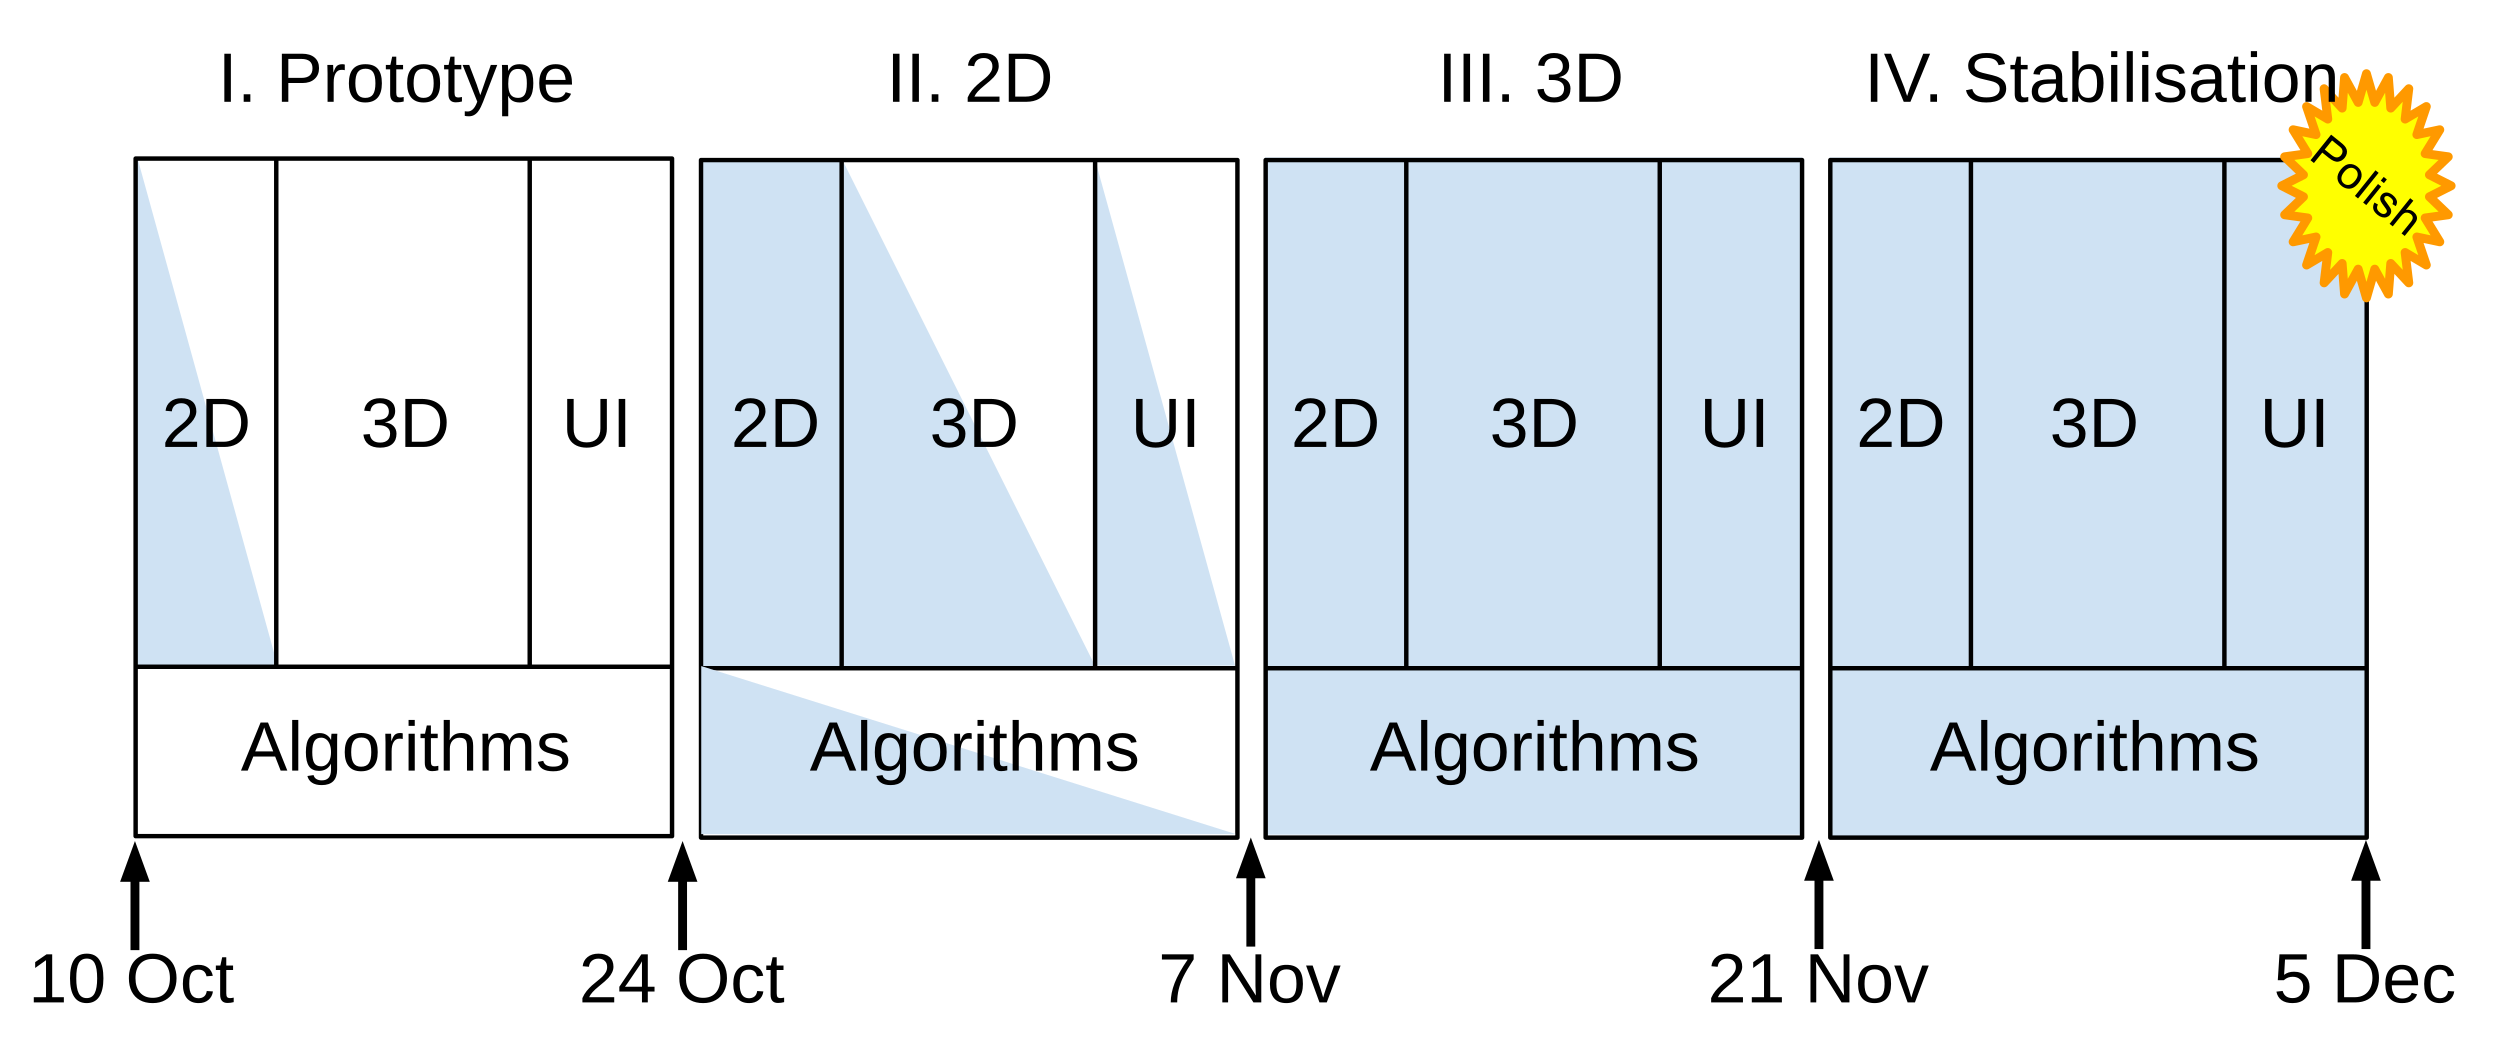
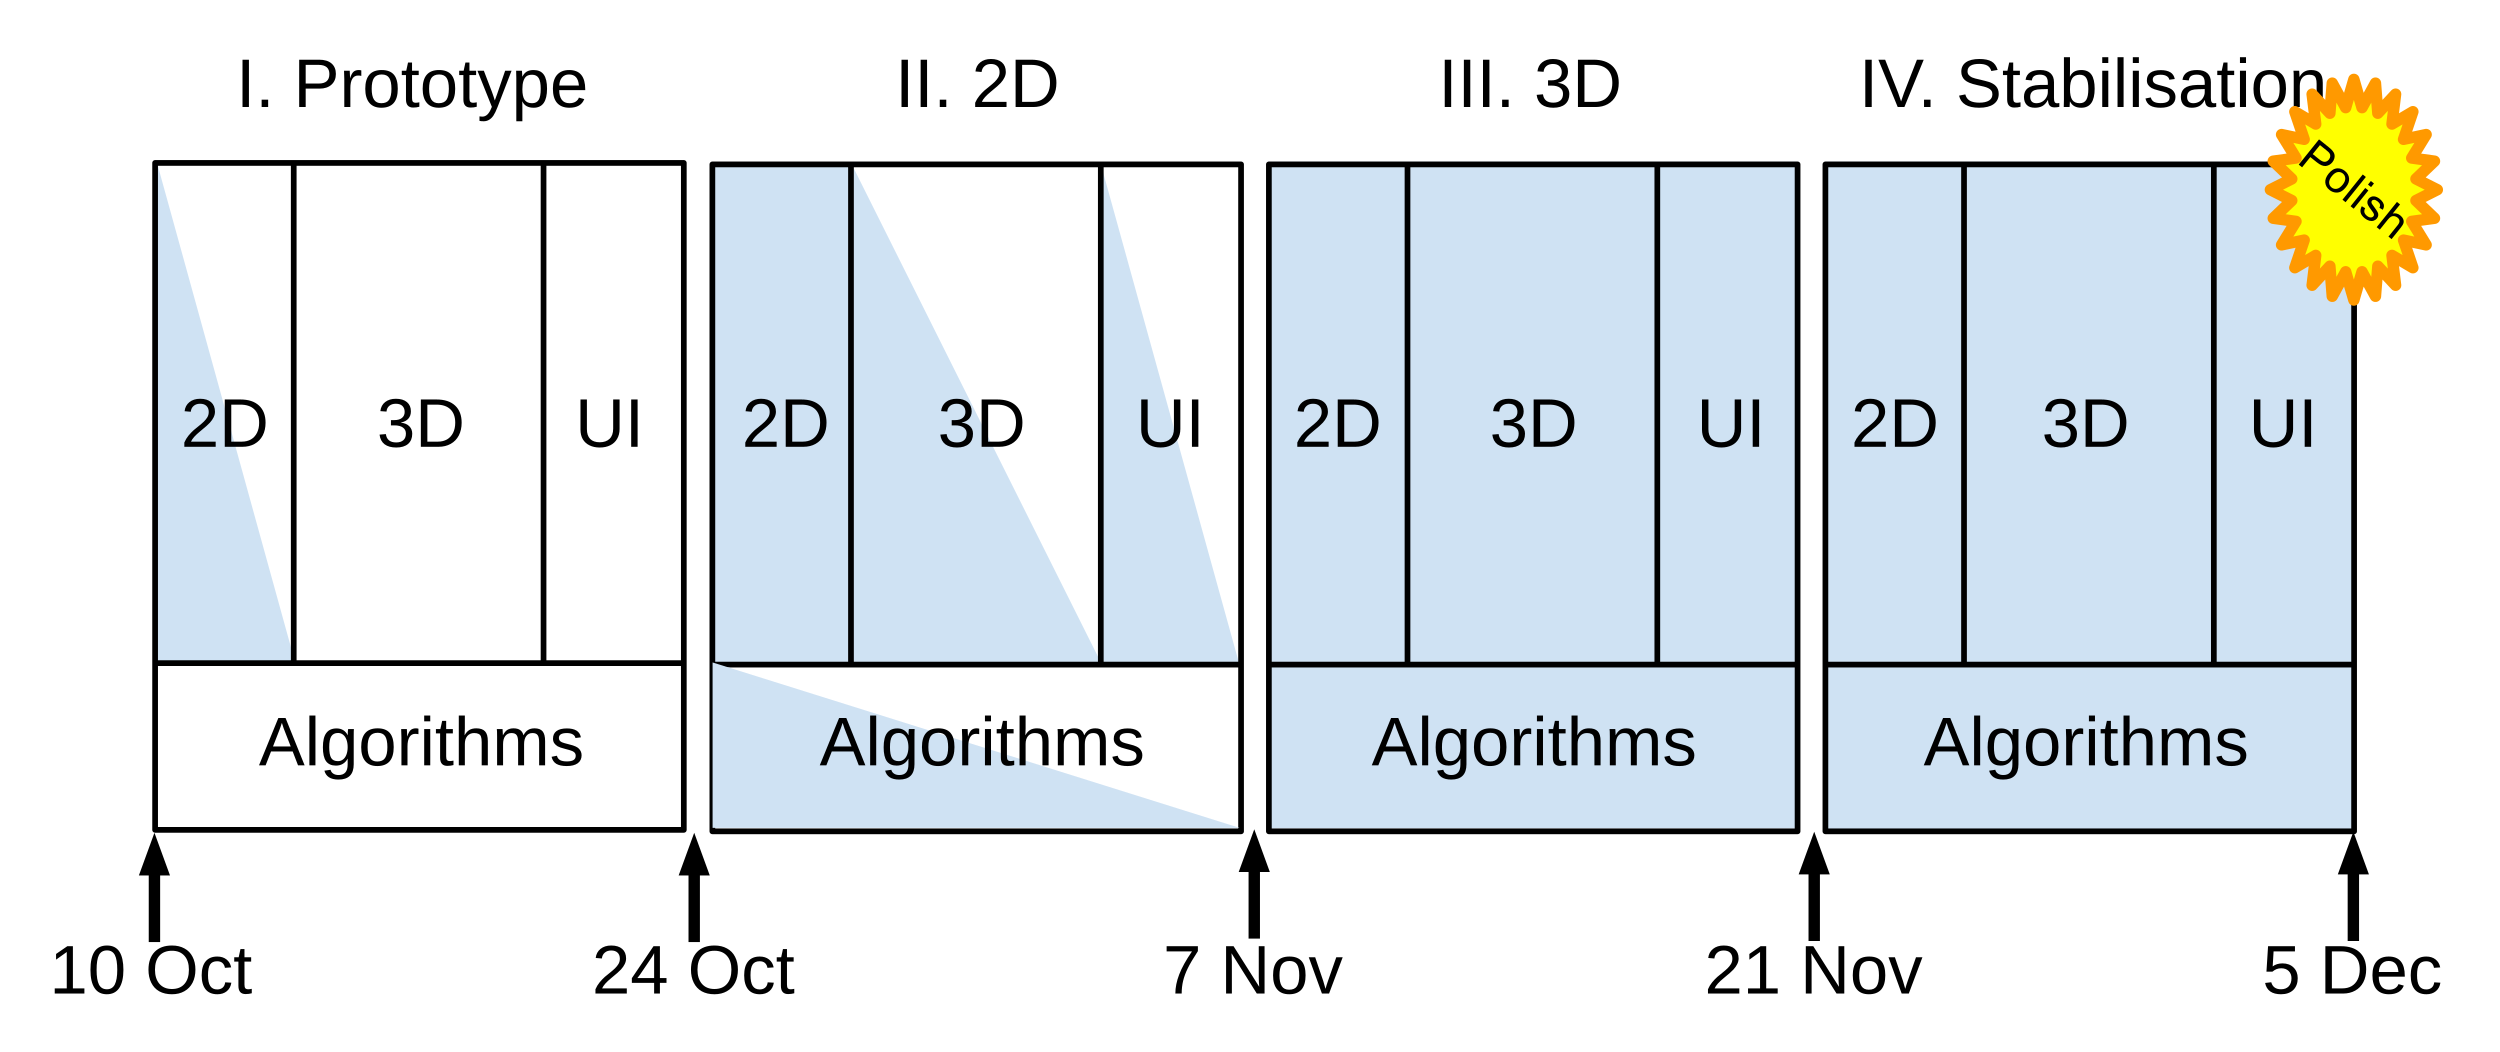
- <svg xmlns="http://www.w3.org/2000/svg" version="1.1" viewBox="0 0 562.453 235.117" stroke-miterlimit="10" clip-path="url(#p.0)" id="svg2" width="100%" height="100%" style="fill:none;stroke:none">
+ <svg xmlns="http://www.w3.org/2000/svg" version="1.1" viewBox="0 0 438.854 184.554" stroke-miterlimit="10" clip-path="url(#p.0)" id="svg2" width="100%" height="100%" style="fill:none;stroke:none">
  <defs id="defs129" />
  <clipPath id="p.0">
-     <path id="path5" clip-rule="nonzero" d="M 0,0 720,0 720,540 0,540 0,0 z" />
+     <path d="M 0,0 720,0 720,540 0,540 0,0 z" clip-rule="nonzero" id="path5" />
  </clipPath>
-   <path style="fill:#cfe2f3;fill-rule:nonzero" id="path7" d="m 411.615,35.416 120.682,0 0,152.691 -120.682,0 z" />
-   <g id="g4557">
-     <path d="m 411.782,36.01 120.682,0 0,152.44 -120.682,0 z" id="path69" style="stroke:#000000;stroke-width:1;stroke-linecap:butt;stroke-linejoin:round;stroke-miterlimit:10;stroke-dasharray:none" />
-     <path d="m 411.782,150.34 120.682,0" id="path71" style="stroke:#000000;stroke-width:1;stroke-linecap:butt;stroke-linejoin:round;stroke-miterlimit:10;stroke-dasharray:none" />
-     <path d="m 443.423,35.88 0,114.33" id="path75" style="stroke:#000000;stroke-width:1;stroke-linecap:butt;stroke-linejoin:round;stroke-miterlimit:10;stroke-dasharray:none" />
-     <path d="m 500.447,35.739 0,114.33" id="path77" style="stroke:#000000;stroke-width:1;stroke-linecap:butt;stroke-linejoin:round;stroke-miterlimit:10;stroke-dasharray:none" />
+   <path d="m 320.306,28.402 92.808,0 0,117.268 -92.808,0 z" id="path7" style="fill:#cfe2f3;fill-rule:nonzero" />
+   <g transform="matrix(0.7690277,0,0,0.7680101,3.762955,1.20166)" id="g4557">
+     <path style="stroke:#000000;stroke-width:1.301;stroke-linecap:butt;stroke-linejoin:round;stroke-miterlimit:10;stroke-dasharray:none" id="path69" d="m 411.782,36.01 120.682,0 0,152.44 -120.682,0 z" />
+     <path style="stroke:#000000;stroke-width:1.301;stroke-linecap:butt;stroke-linejoin:round;stroke-miterlimit:10;stroke-dasharray:none" id="path71" d="m 411.782,150.34 120.682,0" />
+     <path style="stroke:#000000;stroke-width:1.301;stroke-linecap:butt;stroke-linejoin:round;stroke-miterlimit:10;stroke-dasharray:none" id="path75" d="m 443.423,35.88 0,114.33" />
+     <path style="stroke:#000000;stroke-width:1.301;stroke-linecap:butt;stroke-linejoin:round;stroke-miterlimit:10;stroke-dasharray:none" id="path77" d="m 500.447,35.739 0,114.33" />
  </g>
-   <path style="fill:#cfe2f3;fill-rule:nonzero" id="path9" d="m 189.306,150.001 0,-114.455 57.165,114.455 z" />
-   <path style="fill:#cfe2f3;fill-rule:nonzero" id="path11" d="m 284.581,35.416 120.882,0 0,152.365 -120.882,0 z" />
-   <g id="g4551">
-     <path d="m 284.748,36.01 120.682,0 0,152.44 -120.682,0 z" id="path53" style="stroke:#000000;stroke-width:1;stroke-linecap:butt;stroke-linejoin:round;stroke-miterlimit:10;stroke-dasharray:none" />
-     <path d="m 284.748,150.34 120.682,0" id="path55" style="stroke:#000000;stroke-width:1;stroke-linecap:butt;stroke-linejoin:round;stroke-miterlimit:10;stroke-dasharray:none" />
-     <path d="m 316.389,35.88 0,114.33" id="path59" style="stroke:#000000;stroke-width:1;stroke-linecap:butt;stroke-linejoin:round;stroke-miterlimit:10;stroke-dasharray:none" />
-     <path d="m 373.413,35.739 0,114.33" id="path61" style="stroke:#000000;stroke-width:1;stroke-linecap:butt;stroke-linejoin:round;stroke-miterlimit:10;stroke-dasharray:none" />
+   <path d="m 149.345,116.404 0,-87.903 43.962,87.903 z" id="path9" style="fill:#cfe2f3;fill-rule:nonzero" />
+   <path d="m 222.614,28.402 92.962,0 0,117.018 -92.962,0 z" id="path11" style="fill:#cfe2f3;fill-rule:nonzero" />
+   <g transform="matrix(0.7690277,0,0,0.7680101,3.762955,1.20166)" id="g4551">
+     <path style="stroke:#000000;stroke-width:1.301;stroke-linecap:butt;stroke-linejoin:round;stroke-miterlimit:10;stroke-dasharray:none" id="path53" d="m 284.748,36.01 120.682,0 0,152.44 -120.682,0 z" />
+     <path style="stroke:#000000;stroke-width:1.301;stroke-linecap:butt;stroke-linejoin:round;stroke-miterlimit:10;stroke-dasharray:none" id="path55" d="m 284.748,150.34 120.682,0" />
+     <path style="stroke:#000000;stroke-width:1.301;stroke-linecap:butt;stroke-linejoin:round;stroke-miterlimit:10;stroke-dasharray:none" id="path59" d="m 316.389,35.88 0,114.33" />
+     <path style="stroke:#000000;stroke-width:1.301;stroke-linecap:butt;stroke-linejoin:round;stroke-miterlimit:10;stroke-dasharray:none" id="path61" d="m 373.413,35.739 0,114.33" />
  </g>
-   <path style="fill:#cfe2f3;fill-rule:nonzero" id="path13" d="m 246.377,149.747 0,-113.83 31.483,113.83 z" />
-   <path style="fill:#cfe2f3;fill-rule:nonzero" id="path15" d="m 157.883,35.952 31.383,0 0,114.08 -31.383,0 z" />
-   <g id="g4545">
-     <path d="m 157.715,36.01 120.682,0 0,152.44 -120.682,0 z" id="path37" style="stroke:#000000;stroke-width:1;stroke-linecap:butt;stroke-linejoin:round;stroke-miterlimit:10;stroke-dasharray:none" />
-     <path d="m 157.715,150.34 120.682,0" id="path39" style="stroke:#000000;stroke-width:1;stroke-linecap:butt;stroke-linejoin:round;stroke-miterlimit:10;stroke-dasharray:none" />
-     <path d="m 189.355,35.88 0,114.33" id="path43" style="stroke:#000000;stroke-width:1;stroke-linecap:butt;stroke-linejoin:round;stroke-miterlimit:10;stroke-dasharray:none" />
-     <path d="m 246.379,35.739 0,114.33" id="path45" style="stroke:#000000;stroke-width:1;stroke-linecap:butt;stroke-linejoin:round;stroke-miterlimit:10;stroke-dasharray:none" />
+   <path d="m 193.234,116.209 0,-87.423 24.212,87.423 z" id="path13" style="fill:#cfe2f3;fill-rule:nonzero" />
+   <path d="m 125.18,28.813 24.135,0 0,87.615 -24.135,0 z" id="path15" style="fill:#cfe2f3;fill-rule:nonzero" />
+   <g transform="matrix(0.7690277,0,0,0.7680101,3.762955,1.20166)" id="g4545">
+     <path style="stroke:#000000;stroke-width:1.301;stroke-linecap:butt;stroke-linejoin:round;stroke-miterlimit:10;stroke-dasharray:none" id="path37" d="m 157.715,36.01 120.682,0 0,152.44 -120.682,0 z" />
+     <path style="stroke:#000000;stroke-width:1.301;stroke-linecap:butt;stroke-linejoin:round;stroke-miterlimit:10;stroke-dasharray:none" id="path39" d="m 157.715,150.34 120.682,0" />
+     <path style="stroke:#000000;stroke-width:1.301;stroke-linecap:butt;stroke-linejoin:round;stroke-miterlimit:10;stroke-dasharray:none" id="path43" d="m 189.355,35.88 0,114.33" />
+     <path style="stroke:#000000;stroke-width:1.301;stroke-linecap:butt;stroke-linejoin:round;stroke-miterlimit:10;stroke-dasharray:none" id="path45" d="m 246.379,35.739 0,114.33" />
  </g>
-   <text id="text5055" y="100.56" x="254.392" style="font-size:15.716px;font-style:normal;font-variant:normal;font-weight:normal;font-stretch:normal;line-height:125%;letter-spacing:0px;word-spacing:0px;fill:#000000;fill-opacity:1;stroke:none;font-family:Arial;-inkscape-font-specification:Arial" xml:space="preserve">
-     <tspan y="100.56" x="254.392" id="tspan5057">UI</tspan>
+   <text transform="scale(1.000662,0.9993382)" xml:space="preserve" style="font-size:12.078px;font-style:normal;font-variant:normal;font-weight:normal;font-stretch:normal;line-height:125%;letter-spacing:0px;word-spacing:0px;fill:#000000;fill-opacity:1;stroke:none;font-family:Arial;-inkscape-font-specification:Arial" x="199.265" y="78.484" id="text5055">
+     <tspan id="tspan5057" x="199.265" y="78.484">UI</tspan>
  </text>
-   <path style="fill:#cfe2f3;fill-rule:nonzero" id="path17" d="m 157.766,187.663 0,-37.81 120.307,37.81 z" />
-   <path style="fill:#cfe2f3;fill-rule:nonzero" id="path19" d="m 30.873,150.03 0,-114.655 31.658,114.655 z" />
-   <g id="g4539">
-     <path d="m 30.514,35.675 120.682,0 0,152.44 -120.682,0 z" id="path21" style="stroke:#000000;stroke-width:1;stroke-linecap:butt;stroke-linejoin:round;stroke-miterlimit:10;stroke-dasharray:none" />
-     <path d="m 30.514,150.006 120.682,0" id="path23" style="stroke:#000000;stroke-width:1;stroke-linecap:butt;stroke-linejoin:round;stroke-miterlimit:10;stroke-dasharray:none" />
-     <path d="m 62.154,35.546 0,114.33" id="path27" style="stroke:#000000;stroke-width:1;stroke-linecap:butt;stroke-linejoin:round;stroke-miterlimit:10;stroke-dasharray:none" />
-     <path d="m 119.178,35.404 0,114.33" id="path29" style="stroke:#000000;stroke-width:1;stroke-linecap:butt;stroke-linejoin:round;stroke-miterlimit:10;stroke-dasharray:none" />
+   <path d="m 125.089,145.328 0,-29.038 92.519,29.038 z" id="path17" style="fill:#cfe2f3;fill-rule:nonzero" />
+   <path d="m 27.505,116.427 0,-88.057 24.346,88.057 z" id="path19" style="fill:#cfe2f3;fill-rule:nonzero" />
+   <g transform="matrix(0.7690277,0,0,0.7680101,3.762955,1.20166)" id="g4539">
+     <path style="stroke:#000000;stroke-width:1.301;stroke-linecap:butt;stroke-linejoin:round;stroke-miterlimit:10;stroke-dasharray:none" id="path21" d="m 30.514,35.675 120.682,0 0,152.44 -120.682,0 z" />
+     <path style="stroke:#000000;stroke-width:1.301;stroke-linecap:butt;stroke-linejoin:round;stroke-miterlimit:10;stroke-dasharray:none" id="path23" d="m 30.514,150.006 120.682,0" />
+     <path style="stroke:#000000;stroke-width:1.301;stroke-linecap:butt;stroke-linejoin:round;stroke-miterlimit:10;stroke-dasharray:none" id="path27" d="m 62.154,35.546 0,114.33" />
+     <path style="stroke:#000000;stroke-width:1.301;stroke-linecap:butt;stroke-linejoin:round;stroke-miterlimit:10;stroke-dasharray:none" id="path29" d="m 119.178,35.404 0,114.33" />
  </g>
-   <path style="stroke:#000000;stroke-width:2;stroke-linecap:butt;stroke-linejoin:round" id="path101" d="m 30.361,213.764 0,-15.879" />
-   <path style="fill:#000000;fill-rule:evenodd;stroke:#000000;stroke-width:1;stroke-linecap:butt;stroke-miterlimit:10;stroke-dasharray:none" id="path103" d="m 32.983,197.885 -2.623,-7.206 -2.623,7.206 z" />
-   <path style="stroke:#000000;stroke-width:2;stroke-linecap:butt;stroke-linejoin:round" id="path105" d="m 153.57,213.764 0,-15.879" />
-   <path style="fill:#000000;fill-rule:evenodd;stroke:#000000;stroke-width:1;stroke-linecap:butt;stroke-miterlimit:10;stroke-dasharray:none" id="path107" d="m 156.193,197.885 -2.623,-7.206 -2.623,7.206 z" />
-   <path style="stroke:#000000;stroke-width:2;stroke-linecap:butt;stroke-linejoin:round" id="path109" d="m 281.411,212.969 0,-15.879" />
-   <path style="fill:#000000;fill-rule:evenodd;stroke:#000000;stroke-width:1;stroke-linecap:butt;stroke-miterlimit:10;stroke-dasharray:none" id="path111" d="m 284.034,197.09 -2.623,-7.206 -2.623,7.206 z" />
-   <path style="stroke:#000000;stroke-width:2;stroke-linecap:butt;stroke-linejoin:round" id="path113" d="m 409.229,213.523 0,-15.879" />
-   <path style="fill:#000000;fill-rule:evenodd;stroke:#000000;stroke-width:1;stroke-linecap:butt;stroke-miterlimit:10;stroke-dasharray:none" id="path115" d="m 411.852,197.643 -2.623,-7.206 -2.623,7.206 z" />
-   <path style="stroke:#000000;stroke-width:2;stroke-linecap:butt;stroke-linejoin:round" id="path117" d="m 532.297,213.523 0,-15.879" />
-   <path style="fill:#000000;fill-rule:evenodd;stroke:#000000;stroke-width:1;stroke-linecap:butt;stroke-miterlimit:10;stroke-dasharray:none" id="path119" d="m 534.92,197.643 -2.623,-7.206 -2.623,7.206 z" />
-   <path style="fill:#ffff00;fill-rule:nonzero;stroke:#ff9900;stroke-width:2;stroke-linecap:butt;stroke-linejoin:round" id="path121" d="m 513.354,41.798 4.886,-2.469 -4.237,-4.058 5.202,-0.711 -3.299,-5.371 5.164,1.095 -2.136,-6.318 4.774,2.827 -0.828,-6.835 4.059,4.366 0.537,-6.885 3.066,5.607 1.865,-6.467 1.865,6.467 3.066,-5.607 0.537,6.885 4.059,-4.366 -0.828,6.835 4.774,-2.827 -2.136,6.318 5.164,-1.095 -3.299,5.371 5.202,0.711 -4.237,4.058 4.886,2.469 -4.886,2.469 4.237,4.058 -5.202,0.711 3.299,5.371 -5.164,-1.095 2.136,6.318 -4.774,-2.827 0.828,6.835 -4.059,-4.366 -0.537,6.885 -3.066,-5.607 -1.865,6.467 -1.865,-6.467 -3.066,5.607 -0.537,-6.885 -4.059,4.366 0.828,-6.835 -4.774,2.827 2.136,-6.318 -5.164,1.095 3.299,-5.371 -5.202,-0.711 4.237,-4.058 z" />
-   <path style="fill:#000000;fill-rule:nonzero" id="path123" d="m 519.826,36.059 4.63,-5.764 2.176,1.748 q 0.571,0.458 0.824,0.757 0.371,0.41 0.502,0.841 0.131,0.431 0.018,0.929 -0.113,0.498 -0.463,0.933 -0.59,0.735 -1.467,0.866 -0.877,0.131 -2.095,-0.848 l -1.48,-1.189 -1.88,2.341 -0.764,-0.614 z m 3.188,-2.404 1.489,1.197 q 0.735,0.591 1.271,0.567 0.536,-0.023 0.94,-0.526 0.287,-0.358 0.31,-0.762 0.022,-0.404 -0.208,-0.732 -0.155,-0.204 -0.677,-0.623 l -1.47,-1.181 -1.655,2.06 z m 3.644,4.456 q 0.932,-1.161 2.013,-1.199 0.914,-0.029 1.688,0.593 0.861,0.692 0.956,1.692 0.096,1 -0.704,1.996 -0.645,0.803 -1.26,1.073 -0.615,0.27 -1.285,0.153 -0.67,-0.117 -1.212,-0.552 -0.88,-0.707 -0.966,-1.699 -0.086,-0.992 0.769,-2.056 z m 0.725,0.583 q -0.645,0.803 -0.619,1.484 0.026,0.681 0.558,1.109 0.522,0.42 1.198,0.302 0.675,-0.118 1.336,-0.94 0.622,-0.774 0.591,-1.459 -0.031,-0.685 -0.553,-1.105 -0.532,-0.427 -1.199,-0.311 -0.667,0.117 -1.312,0.92 z m 2.426,5.387 4.63,-5.764 0.706,0.567 -4.63,5.764 -0.706,-0.567 z m 5.822,-3.454 0.66,-0.822 0.706,0.567 -0.66,0.822 -0.706,-0.567 z m -3.97,4.942 3.349,-4.168 0.706,0.567 -3.349,4.168 -0.706,-0.567 z m 2.554,-3.57e-4 0.782,0.453 q -0.276,0.463 -0.188,0.907 0.088,0.445 0.572,0.833 0.484,0.389 0.88,0.381 0.396,-0.008 0.614,-0.279 0.194,-0.242 0.09,-0.548 -0.067,-0.213 -0.531,-0.825 -0.618,-0.815 -0.801,-1.201 -0.183,-0.386 -0.136,-0.762 0.047,-0.376 0.296,-0.685 0.225,-0.28 0.541,-0.416 0.316,-0.136 0.663,-0.112 0.265,0.006 0.617,0.153 0.351,0.147 0.68,0.411 0.484,0.389 0.743,0.828 0.26,0.439 0.244,0.825 -0.015,0.386 -0.274,0.846 l -0.774,-0.463 q 0.216,-0.368 0.137,-0.725 -0.079,-0.358 -0.495,-0.692 -0.484,-0.389 -0.825,-0.4 -0.341,-0.011 -0.52,0.211 -0.109,0.135 -0.107,0.312 -0.006,0.186 0.115,0.411 0.075,0.124 0.489,0.679 0.591,0.809 0.785,1.172 0.194,0.363 0.165,0.745 -0.029,0.383 -0.316,0.74 -0.287,0.358 -0.744,0.5 -0.457,0.142 -0.983,0.006 -0.527,-0.137 -1.02,-0.533 -0.812,-0.653 -0.966,-1.333 -0.154,-0.68 0.266,-1.441 z m 3.403,4.787 4.63,-5.764 0.706,0.567 -1.663,2.07 q 0.952,-0.174 1.706,0.432 0.464,0.373 0.66,0.833 0.196,0.46 0.084,0.895 -0.111,0.436 -0.609,1.055 l -2.121,2.64 -0.706,-0.567 2.121,-2.64 q 0.427,-0.532 0.394,-0.956 -0.033,-0.424 -0.459,-0.766 -0.309,-0.249 -0.718,-0.314 -0.409,-0.066 -0.75,0.121 -0.341,0.187 -0.738,0.68 l -1.834,2.282 -0.706,-0.567 z" />
-   <text id="text5003" y="173.368" x="54.189" style="font-size:15.716px;font-style:normal;font-variant:normal;font-weight:normal;font-stretch:normal;line-height:125%;letter-spacing:0px;word-spacing:0px;fill:#000000;fill-opacity:1;stroke:none;font-family:Arial;-inkscape-font-specification:Arial" xml:space="preserve">
-     <tspan y="173.368" x="54.189" id="tspan5005">Algorithms</tspan>
+   <path d="m 27.111,165.375 0,-12.195" id="path101" style="stroke:#000000;stroke-width:2;stroke-linecap:butt;stroke-linejoin:round" />
+   <path d="m 29.128,153.179 -2.017,-5.534 -2.017,5.534 z" id="path103" style="fill:#000000;fill-rule:evenodd;stroke:#000000;stroke-width:1;stroke-linecap:butt;stroke-miterlimit:10;stroke-dasharray:none" />
+   <path d="m 121.863,165.375 0,-12.195" id="path105" style="stroke:#000000;stroke-width:2;stroke-linecap:butt;stroke-linejoin:round" />
+   <path d="m 123.88,153.179 -2.017,-5.534 -2.017,5.534 z" id="path107" style="fill:#000000;fill-rule:evenodd;stroke:#000000;stroke-width:1;stroke-linecap:butt;stroke-miterlimit:10;stroke-dasharray:none" />
+   <path d="m 220.176,164.764 0,-12.195" id="path109" style="stroke:#000000;stroke-width:2;stroke-linecap:butt;stroke-linejoin:round" />
+   <path d="m 222.193,152.568 -2.017,-5.534 -2.017,5.534 z" id="path111" style="fill:#000000;fill-rule:evenodd;stroke:#000000;stroke-width:1;stroke-linecap:butt;stroke-miterlimit:10;stroke-dasharray:none" />
+   <path d="m 318.471,165.189 0,-12.195" id="path113" style="stroke:#000000;stroke-width:2;stroke-linecap:butt;stroke-linejoin:round" />
+   <path d="m 320.488,152.994 -2.017,-5.534 -2.017,5.534 z" id="path115" style="fill:#000000;fill-rule:evenodd;stroke:#000000;stroke-width:1;stroke-linecap:butt;stroke-miterlimit:10;stroke-dasharray:none" />
+   <path d="m 413.114,165.189 0,-12.195" id="path117" style="stroke:#000000;stroke-width:2;stroke-linecap:butt;stroke-linejoin:round" />
+   <path d="m 415.131,152.994 -2.017,-5.534 -2.017,5.534 z" id="path119" style="fill:#000000;fill-rule:evenodd;stroke:#000000;stroke-width:1;stroke-linecap:butt;stroke-miterlimit:10;stroke-dasharray:none" />
+   <text transform="scale(1.000662,0.9993382)" xml:space="preserve" style="font-size:12.078px;font-style:normal;font-variant:normal;font-weight:normal;font-stretch:normal;line-height:125%;letter-spacing:0px;word-spacing:0px;fill:#000000;fill-opacity:1;stroke:none;font-family:Arial;-inkscape-font-specification:Arial" x="45.406" y="134.439" id="text5003">
+     <tspan id="tspan5005" x="45.406" y="134.439">Algorithms</tspan>
  </text>
-   <text xml:space="preserve" style="font-size:15.716px;font-style:normal;font-variant:normal;font-weight:normal;font-stretch:normal;line-height:125%;letter-spacing:0px;word-spacing:0px;fill:#000000;fill-opacity:1;stroke:none;font-family:Arial;-inkscape-font-specification:Arial" x="182.189" y="173.368" id="text5007">
-     <tspan id="tspan5009" x="182.189" y="173.368">Algorithms</tspan>
+   <text transform="scale(1.000662,0.9993382)" id="text5007" y="134.439" x="143.776" style="font-size:12.078px;font-style:normal;font-variant:normal;font-weight:normal;font-stretch:normal;line-height:125%;letter-spacing:0px;word-spacing:0px;fill:#000000;fill-opacity:1;stroke:none;font-family:Arial;-inkscape-font-specification:Arial" xml:space="preserve">
+     <tspan y="134.439" x="143.776" id="tspan5009">Algorithms</tspan>
  </text>
-   <text id="text5011" y="173.368" x="308.189" style="font-size:15.716px;font-style:normal;font-variant:normal;font-weight:normal;font-stretch:normal;line-height:125%;letter-spacing:0px;word-spacing:0px;fill:#000000;fill-opacity:1;stroke:none;font-family:Arial;-inkscape-font-specification:Arial" xml:space="preserve">
-     <tspan y="173.368" x="308.189" id="tspan5013">Algorithms</tspan>
+   <text transform="scale(1.000662,0.9993382)" xml:space="preserve" style="font-size:12.078px;font-style:normal;font-variant:normal;font-weight:normal;font-stretch:normal;line-height:125%;letter-spacing:0px;word-spacing:0px;fill:#000000;fill-opacity:1;stroke:none;font-family:Arial;-inkscape-font-specification:Arial" x="240.61" y="134.439" id="text5011">
+     <tspan id="tspan5013" x="240.61" y="134.439">Algorithms</tspan>
  </text>
-   <text xml:space="preserve" style="font-size:15.716px;font-style:normal;font-variant:normal;font-weight:normal;font-stretch:normal;line-height:125%;letter-spacing:0px;word-spacing:0px;fill:#000000;fill-opacity:1;stroke:none;font-family:Arial;-inkscape-font-specification:Arial" x="434.189" y="173.368" id="text5015">
-     <tspan id="tspan5017" x="434.189" y="173.368">Algorithms</tspan>
+   <text transform="scale(1.000662,0.9993382)" id="text5015" y="134.439" x="337.443" style="font-size:12.078px;font-style:normal;font-variant:normal;font-weight:normal;font-stretch:normal;line-height:125%;letter-spacing:0px;word-spacing:0px;fill:#000000;fill-opacity:1;stroke:none;font-family:Arial;-inkscape-font-specification:Arial" xml:space="preserve">
+     <tspan y="134.439" x="337.443" id="tspan5017">Algorithms</tspan>
  </text>
-   <text xml:space="preserve" style="font-size:15.716px;font-style:normal;font-variant:normal;font-weight:normal;font-stretch:normal;line-height:125%;letter-spacing:0px;word-spacing:0px;fill:#000000;fill-opacity:1;stroke:none;font-family:Arial;-inkscape-font-specification:Arial" x="36.392" y="100.56" id="text5019">
-     <tspan id="tspan5021" x="36.392" y="100.56">2D</tspan>
+   <text transform="scale(1.000662,0.9993382)" id="text5019" y="78.484" x="31.728" style="font-size:12.078px;font-style:normal;font-variant:normal;font-weight:normal;font-stretch:normal;line-height:125%;letter-spacing:0px;word-spacing:0px;fill:#000000;fill-opacity:1;stroke:none;font-family:Arial;-inkscape-font-specification:Arial" xml:space="preserve">
+     <tspan y="78.484" x="31.728" id="tspan5021">2D</tspan>
  </text>
-   <text id="text5023" y="100.56" x="164.437" style="font-size:15.716px;font-style:normal;font-variant:normal;font-weight:normal;font-stretch:normal;line-height:125%;letter-spacing:0px;word-spacing:0px;fill:#000000;fill-opacity:1;stroke:none;font-family:Arial;-inkscape-font-specification:Arial" xml:space="preserve">
-     <tspan y="100.56" x="164.437" id="tspan5025">2D</tspan>
+   <text transform="scale(1.000662,0.9993382)" xml:space="preserve" style="font-size:12.078px;font-style:normal;font-variant:normal;font-weight:normal;font-stretch:normal;line-height:125%;letter-spacing:0px;word-spacing:0px;fill:#000000;fill-opacity:1;stroke:none;font-family:Arial;-inkscape-font-specification:Arial" x="130.133" y="78.484" id="text5023">
+     <tspan id="tspan5025" x="130.133" y="78.484">2D</tspan>
  </text>
-   <text xml:space="preserve" style="font-size:15.716px;font-style:normal;font-variant:normal;font-weight:normal;font-stretch:normal;line-height:125%;letter-spacing:0px;word-spacing:0px;fill:#000000;fill-opacity:1;stroke:none;font-family:Arial;-inkscape-font-specification:Arial" x="290.437" y="100.56" id="text5027">
-     <tspan id="tspan5029" x="290.437" y="100.56">2D</tspan>
+   <text transform="scale(1.000662,0.9993382)" id="text5027" y="78.484" x="226.967" style="font-size:12.078px;font-style:normal;font-variant:normal;font-weight:normal;font-stretch:normal;line-height:125%;letter-spacing:0px;word-spacing:0px;fill:#000000;fill-opacity:1;stroke:none;font-family:Arial;-inkscape-font-specification:Arial" xml:space="preserve">
+     <tspan y="78.484" x="226.967" id="tspan5029">2D</tspan>
  </text>
-   <text id="text5031" y="100.56" x="417.628" style="font-size:15.716px;font-style:normal;font-variant:normal;font-weight:normal;font-stretch:normal;line-height:125%;letter-spacing:0px;word-spacing:0px;fill:#000000;fill-opacity:1;stroke:none;font-family:Arial;-inkscape-font-specification:Arial" xml:space="preserve">
-     <tspan y="100.56" x="417.628" id="tspan5033">2D</tspan>
+   <text transform="scale(1.000662,0.9993382)" xml:space="preserve" style="font-size:12.078px;font-style:normal;font-variant:normal;font-weight:normal;font-stretch:normal;line-height:125%;letter-spacing:0px;word-spacing:0px;fill:#000000;fill-opacity:1;stroke:none;font-family:Arial;-inkscape-font-specification:Arial" x="324.715" y="78.484" id="text5031">
+     <tspan id="tspan5033" x="324.715" y="78.484">2D</tspan>
  </text>
-   <text id="text5035" y="100.56" x="81.156" style="font-size:15.716px;font-style:normal;font-variant:normal;font-weight:normal;font-stretch:normal;line-height:125%;letter-spacing:0px;word-spacing:0px;fill:#000000;fill-opacity:1;stroke:none;font-family:Arial;-inkscape-font-specification:Arial" xml:space="preserve">
-     <tspan y="100.56" x="81.156" id="tspan5037">3D</tspan>
+   <text transform="scale(1.000662,0.9993382)" xml:space="preserve" style="font-size:12.078px;font-style:normal;font-variant:normal;font-weight:normal;font-stretch:normal;line-height:125%;letter-spacing:0px;word-spacing:0px;fill:#000000;fill-opacity:1;stroke:none;font-family:Arial;-inkscape-font-specification:Arial" x="66.13" y="78.484" id="text5035">
+     <tspan id="tspan5037" x="66.13" y="78.484">3D</tspan>
  </text>
-   <text xml:space="preserve" style="font-size:15.716px;font-style:normal;font-variant:normal;font-weight:normal;font-stretch:normal;line-height:125%;letter-spacing:0px;word-spacing:0px;fill:#000000;fill-opacity:1;stroke:none;font-family:Arial;-inkscape-font-specification:Arial" x="209.156" y="100.56" id="text5039">
-     <tspan id="tspan5041" x="209.156" y="100.56">3D</tspan>
+   <text transform="scale(1.000662,0.9993382)" id="text5039" y="78.484" x="164.501" style="font-size:12.078px;font-style:normal;font-variant:normal;font-weight:normal;font-stretch:normal;line-height:125%;letter-spacing:0px;word-spacing:0px;fill:#000000;fill-opacity:1;stroke:none;font-family:Arial;-inkscape-font-specification:Arial" xml:space="preserve">
+     <tspan y="78.484" x="164.501" id="tspan5041">3D</tspan>
  </text>
-   <text id="text5043" y="100.56" x="335.156" style="font-size:15.716px;font-style:normal;font-variant:normal;font-weight:normal;font-stretch:normal;line-height:125%;letter-spacing:0px;word-spacing:0px;fill:#000000;fill-opacity:1;stroke:none;font-family:Arial;-inkscape-font-specification:Arial" xml:space="preserve">
-     <tspan y="100.56" x="335.156" id="tspan5045">3D</tspan>
+   <text transform="scale(1.000662,0.9993382)" xml:space="preserve" style="font-size:12.078px;font-style:normal;font-variant:normal;font-weight:normal;font-stretch:normal;line-height:125%;letter-spacing:0px;word-spacing:0px;fill:#000000;fill-opacity:1;stroke:none;font-family:Arial;-inkscape-font-specification:Arial" x="261.334" y="78.484" id="text5043">
+     <tspan id="tspan5045" x="261.334" y="78.484">3D</tspan>
  </text>
-   <text xml:space="preserve" style="font-size:15.716px;font-style:normal;font-variant:normal;font-weight:normal;font-stretch:normal;line-height:125%;letter-spacing:0px;word-spacing:0px;fill:#000000;fill-opacity:1;stroke:none;font-family:Arial;-inkscape-font-specification:Arial" x="461.156" y="100.56" id="text5047">
-     <tspan id="tspan5049" x="461.156" y="100.56">3D</tspan>
+   <text transform="scale(1.000662,0.9993382)" id="text5047" y="78.484" x="358.167" style="font-size:12.078px;font-style:normal;font-variant:normal;font-weight:normal;font-stretch:normal;line-height:125%;letter-spacing:0px;word-spacing:0px;fill:#000000;fill-opacity:1;stroke:none;font-family:Arial;-inkscape-font-specification:Arial" xml:space="preserve">
+     <tspan y="78.484" x="358.167" id="tspan5049">3D</tspan>
  </text>
-   <text xml:space="preserve" style="font-size:15.716px;font-style:normal;font-variant:normal;font-weight:normal;font-stretch:normal;line-height:125%;letter-spacing:0px;word-spacing:0px;fill:#000000;fill-opacity:1;stroke:none;font-family:Arial;-inkscape-font-specification:Arial" x="126.392" y="100.56" id="text5051">
-     <tspan id="tspan5053" x="126.392" y="100.56">UI</tspan>
+   <text transform="scale(1.000662,0.9993382)" id="text5051" y="78.484" x="100.895" style="font-size:12.078px;font-style:normal;font-variant:normal;font-weight:normal;font-stretch:normal;line-height:125%;letter-spacing:0px;word-spacing:0px;fill:#000000;fill-opacity:1;stroke:none;font-family:Arial;-inkscape-font-specification:Arial" xml:space="preserve">
+     <tspan y="78.484" x="100.895" id="tspan5053">UI</tspan>
  </text>
-   <text xml:space="preserve" style="font-size:15.716px;font-style:normal;font-variant:normal;font-weight:normal;font-stretch:normal;line-height:125%;letter-spacing:0px;word-spacing:0px;fill:#000000;fill-opacity:1;stroke:none;font-family:Arial;-inkscape-font-specification:Arial" x="382.392" y="100.56" id="text5059">
-     <tspan id="tspan5061" x="382.392" y="100.56">UI</tspan>
+   <text transform="scale(1.000662,0.9993382)" id="text5059" y="78.484" x="297.636" style="font-size:12.078px;font-style:normal;font-variant:normal;font-weight:normal;font-stretch:normal;line-height:125%;letter-spacing:0px;word-spacing:0px;fill:#000000;fill-opacity:1;stroke:none;font-family:Arial;-inkscape-font-specification:Arial" xml:space="preserve">
+     <tspan y="78.484" x="297.636" id="tspan5061">UI</tspan>
  </text>
-   <text id="text5063" y="100.56" x="508.392" style="font-size:15.716px;font-style:normal;font-variant:normal;font-weight:normal;font-stretch:normal;line-height:125%;letter-spacing:0px;word-spacing:0px;fill:#000000;fill-opacity:1;stroke:none;font-family:Arial;-inkscape-font-specification:Arial" xml:space="preserve">
-     <tspan y="100.56" x="508.392" id="tspan5065">UI</tspan>
+   <text transform="scale(1.000662,0.9993382)" xml:space="preserve" style="font-size:12.078px;font-style:normal;font-variant:normal;font-weight:normal;font-stretch:normal;line-height:125%;letter-spacing:0px;word-spacing:0px;fill:#000000;fill-opacity:1;stroke:none;font-family:Arial;-inkscape-font-specification:Arial" x="394.469" y="78.484" id="text5063">
+     <tspan id="tspan5065" x="394.469" y="78.484">UI</tspan>
  </text>
-   <text id="text5079" y="22.898" x="49.021" style="font-size:15.716px;font-style:normal;font-variant:normal;font-weight:normal;font-stretch:normal;line-height:125%;letter-spacing:0px;word-spacing:0px;fill:#000000;fill-opacity:1;stroke:none;font-family:Arial;-inkscape-font-specification:Arial" xml:space="preserve">
-     <tspan y="22.898" x="49.021" id="tspan5081">I. Prototype</tspan>
+   <text transform="scale(1.000662,0.9993382)" xml:space="preserve" style="font-size:12.078px;font-style:normal;font-variant:normal;font-weight:normal;font-stretch:normal;line-height:125%;letter-spacing:0px;word-spacing:0px;fill:#000000;fill-opacity:1;stroke:none;font-family:Arial;-inkscape-font-specification:Arial" x="41.434" y="18.8" id="text5079">
+     <tspan id="tspan5081" x="41.434" y="18.8">I. Prototype</tspan>
  </text>
-   <text xml:space="preserve" style="font-size:15.716px;font-style:normal;font-variant:normal;font-weight:normal;font-stretch:normal;line-height:125%;letter-spacing:0px;word-spacing:0px;fill:#000000;fill-opacity:1;stroke:none;font-family:Arial;-inkscape-font-specification:Arial" x="199.448" y="22.898" id="text5083">
-     <tspan id="tspan5085" x="199.448" y="22.898">II. 2D</tspan>
+   <text transform="scale(1.000662,0.9993382)" id="text5083" y="18.8" x="157.04" style="font-size:12.078px;font-style:normal;font-variant:normal;font-weight:normal;font-stretch:normal;line-height:125%;letter-spacing:0px;word-spacing:0px;fill:#000000;fill-opacity:1;stroke:none;font-family:Arial;-inkscape-font-specification:Arial" xml:space="preserve">
+     <tspan y="18.8" x="157.04" id="tspan5085">II. 2D</tspan>
  </text>
-   <text id="text5087" y="22.898" x="323.448" style="font-size:15.716px;font-style:normal;font-variant:normal;font-weight:normal;font-stretch:normal;line-height:125%;letter-spacing:0px;word-spacing:0px;fill:#000000;fill-opacity:1;stroke:none;font-family:Arial;-inkscape-font-specification:Arial" xml:space="preserve">
-     <tspan y="22.898" x="323.448" id="tspan5089">III. 3D</tspan>
+   <text transform="scale(1.000662,0.9993382)" xml:space="preserve" style="font-size:12.078px;font-style:normal;font-variant:normal;font-weight:normal;font-stretch:normal;line-height:125%;letter-spacing:0px;word-spacing:0px;fill:#000000;fill-opacity:1;stroke:none;font-family:Arial;-inkscape-font-specification:Arial" x="252.337" y="18.8" id="text5087">
+     <tspan id="tspan5089" x="252.337" y="18.8">III. 3D</tspan>
  </text>
-   <text xml:space="preserve" style="font-size:15.716px;font-style:normal;font-variant:normal;font-weight:normal;font-stretch:normal;line-height:125%;letter-spacing:0px;word-spacing:0px;fill:#000000;fill-opacity:1;stroke:none;font-family:Arial;-inkscape-font-specification:Arial" x="419.448" y="22.898" id="text5091">
-     <tspan id="tspan5093" x="419.448" y="22.898">IV. Stabilisation</tspan>
+   <text transform="scale(1.000662,0.9993382)" id="text5091" y="18.8" x="326.114" style="font-size:12.078px;font-style:normal;font-variant:normal;font-weight:normal;font-stretch:normal;line-height:125%;letter-spacing:0px;word-spacing:0px;fill:#000000;fill-opacity:1;stroke:none;font-family:Arial;-inkscape-font-specification:Arial" xml:space="preserve">
+     <tspan y="18.8" x="326.114" id="tspan5093">IV. Stabilisation</tspan>
  </text>
-   <text id="text5095" y="225.524" x="6.399" style="font-size:15.716px;font-style:normal;font-variant:normal;font-weight:normal;font-stretch:normal;line-height:125%;letter-spacing:0px;word-spacing:0px;fill:#000000;fill-opacity:1;stroke:none;font-family:Arial;-inkscape-font-specification:Arial" xml:space="preserve">
-     <tspan y="225.524" x="6.399" id="tspan5097">10 Oct</tspan>
+   <path d="m 398.546,33.303 3.758,-1.896 -3.258,-3.117 4.001,-0.546 -2.537,-4.125 3.971,0.841 -1.643,-4.853 3.671,2.171 -0.636,-5.249 3.121,3.353 0.413,-5.288 2.358,4.307 1.435,-4.966 1.435,4.966 2.358,-4.307 0.413,5.288 3.121,-3.353 -0.636,5.249 3.671,-2.171 -1.643,4.853 3.971,-0.841 -2.537,4.125 4.001,0.546 -3.258,3.117 3.758,1.896 -3.758,1.896 3.258,3.117 -4.001,0.546 2.537,4.125 -3.971,-0.841 1.643,4.853 -3.671,-2.171 0.636,5.249 -3.121,-3.353 -0.413,5.288 -2.358,-4.307 -1.435,4.966 -1.435,-4.966 -2.358,4.307 -0.413,-5.288 -3.121,3.353 0.636,-5.249 -3.671,2.171 1.643,-4.853 -3.971,0.841 2.537,-4.125 -4.001,-0.546 3.258,-3.117 z" id="path121" style="fill:#ffff00;fill-rule:nonzero;stroke:#ff9900;stroke-width:2;stroke-linecap:butt;stroke-linejoin:round" />
+   <path d="m 403.524,28.896 3.561,-4.427 1.673,1.343 q 0.439,0.352 0.633,0.582 0.285,0.315 0.386,0.646 0.101,0.331 0.013,0.714 -0.087,0.382 -0.356,0.717 -0.454,0.565 -1.128,0.665 -0.674,0.101 -1.611,-0.651 l -1.138,-0.913 -1.446,1.798 -0.588,-0.471 z m 2.452,-1.846 1.145,0.919 q 0.565,0.454 0.977,0.436 0.412,-0.018 0.723,-0.404 0.221,-0.275 0.238,-0.585 0.017,-0.31 -0.16,-0.562 -0.119,-0.156 -0.52,-0.479 l -1.13,-0.907 -1.273,1.582 z m 2.802,3.422 q 0.717,-0.891 1.548,-0.921 0.703,-0.022 1.298,0.455 0.662,0.531 0.736,1.299 0.074,0.768 -0.542,1.533 -0.496,0.617 -0.969,0.824 -0.473,0.207 -0.988,0.118 -0.515,-0.09 -0.932,-0.424 -0.677,-0.543 -0.743,-1.305 -0.066,-0.762 0.591,-1.579 z m 0.558,0.448 q -0.496,0.617 -0.476,1.14 0.02,0.523 0.429,0.851 0.402,0.322 0.921,0.232 0.519,-0.09 1.027,-0.722 0.478,-0.594 0.454,-1.12 -0.024,-0.526 -0.425,-0.848 -0.409,-0.328 -0.922,-0.239 -0.513,0.09 -1.009,0.706 z m 1.866,4.137 3.561,-4.427 0.543,0.436 -3.561,4.427 -0.543,-0.436 z m 4.477,-2.653 0.508,-0.631 0.543,0.436 -0.508,0.631 -0.543,-0.436 z m -3.053,3.796 2.575,-3.201 0.543,0.436 -2.575,3.201 -0.543,-0.436 z m 1.964,-2.74e-4 0.601,0.348 q -0.212,0.355 -0.144,0.697 0.068,0.342 0.44,0.64 0.372,0.298 0.677,0.292 0.305,-0.006 0.472,-0.214 0.149,-0.186 0.069,-0.421 -0.052,-0.164 -0.408,-0.633 -0.475,-0.626 -0.616,-0.922 -0.141,-0.296 -0.105,-0.585 0.036,-0.289 0.228,-0.526 0.173,-0.215 0.416,-0.32 0.243,-0.104 0.51,-0.086 0.204,0.005 0.474,0.118 0.27,0.113 0.523,0.316 0.372,0.298 0.572,0.636 0.2,0.337 0.188,0.634 -0.012,0.296 -0.211,0.65 l -0.595,-0.355 q 0.166,-0.282 0.105,-0.557 -0.06,-0.275 -0.38,-0.531 -0.372,-0.298 -0.634,-0.307 -0.262,-0.009 -0.4,0.162 -0.084,0.104 -0.082,0.239 -0.005,0.143 0.089,0.316 0.058,0.095 0.376,0.522 0.455,0.621 0.604,0.9 0.149,0.279 0.127,0.572 -0.022,0.294 -0.243,0.569 -0.221,0.275 -0.572,0.384 -0.351,0.109 -0.756,0.004 -0.405,-0.105 -0.784,-0.409 -0.625,-0.501 -0.743,-1.024 -0.118,-0.523 0.205,-1.107 z m 2.617,3.677 3.561,-4.427 0.543,0.436 -1.279,1.59 q 0.732,-0.134 1.312,0.332 0.357,0.286 0.507,0.639 0.15,0.353 0.065,0.688 -0.086,0.335 -0.468,0.81 l -1.631,2.028 -0.543,-0.436 1.631,-2.028 q 0.329,-0.409 0.303,-0.734 -0.025,-0.326 -0.353,-0.589 -0.238,-0.191 -0.552,-0.241 -0.314,-0.051 -0.577,0.093 -0.263,0.144 -0.567,0.523 l -1.41,1.753 -0.543,-0.436 z" id="path123" style="fill:#000000;fill-rule:nonzero" />
+   <text transform="scale(1.000662,0.9993382)" xml:space="preserve" style="font-size:12.078px;font-style:normal;font-variant:normal;font-weight:normal;font-stretch:normal;line-height:125%;letter-spacing:0px;word-spacing:0px;fill:#000000;fill-opacity:1;stroke:none;font-family:Arial;-inkscape-font-specification:Arial" x="8.678" y="174.522" id="text5095">
+     <tspan id="tspan5097" x="8.678" y="174.522">10 Oct</tspan>
  </text>
-   <text xml:space="preserve" style="font-size:15.716px;font-style:normal;font-variant:normal;font-weight:normal;font-stretch:normal;line-height:125%;letter-spacing:0px;word-spacing:0px;fill:#000000;fill-opacity:1;stroke:none;font-family:Arial;-inkscape-font-specification:Arial" x="130.234" y="225.524" id="text5103">
-     <tspan id="tspan5105" x="130.234" y="225.524">24 Oct</tspan>
+   <text transform="scale(1.000662,0.9993382)" id="text5103" y="174.522" x="103.848" style="font-size:12.078px;font-style:normal;font-variant:normal;font-weight:normal;font-stretch:normal;line-height:125%;letter-spacing:0px;word-spacing:0px;fill:#000000;fill-opacity:1;stroke:none;font-family:Arial;-inkscape-font-specification:Arial" xml:space="preserve">
+     <tspan y="174.522" x="103.848" id="tspan5105">24 Oct</tspan>
  </text>
-   <text id="text5107" y="225.524" x="260.596" style="font-size:15.716px;font-style:normal;font-variant:normal;font-weight:normal;font-stretch:normal;line-height:125%;letter-spacing:0px;word-spacing:0px;fill:#000000;fill-opacity:1;stroke:none;font-family:Arial;-inkscape-font-specification:Arial" xml:space="preserve">
-     <tspan y="225.524" x="260.596" id="tspan5109">7 Nov</tspan>
+   <text transform="scale(1.000662,0.9993382)" xml:space="preserve" style="font-size:12.078px;font-style:normal;font-variant:normal;font-weight:normal;font-stretch:normal;line-height:125%;letter-spacing:0px;word-spacing:0px;fill:#000000;fill-opacity:1;stroke:none;font-family:Arial;-inkscape-font-specification:Arial" x="204.033" y="174.522" id="text5107">
+     <tspan id="tspan5109" x="204.033" y="174.522">7 Nov</tspan>
  </text>
-   <text xml:space="preserve" style="font-size:15.716px;font-style:normal;font-variant:normal;font-weight:normal;font-stretch:normal;line-height:125%;letter-spacing:0px;word-spacing:0px;fill:#000000;fill-opacity:1;stroke:none;font-family:Arial;-inkscape-font-specification:Arial" x="384.181" y="225.524" id="text5111">
-     <tspan id="tspan5113" x="384.181" y="225.524">21 Nov</tspan>
+   <text transform="scale(1.000662,0.9993382)" id="text5111" y="174.522" x="299.011" style="font-size:12.078px;font-style:normal;font-variant:normal;font-weight:normal;font-stretch:normal;line-height:125%;letter-spacing:0px;word-spacing:0px;fill:#000000;fill-opacity:1;stroke:none;font-family:Arial;-inkscape-font-specification:Arial" xml:space="preserve">
+     <tspan y="174.522" x="299.011" id="tspan5113">21 Nov</tspan>
  </text>
-   <text id="text5115" y="225.524" x="511.524" style="font-size:15.716px;font-style:normal;font-variant:normal;font-weight:normal;font-stretch:normal;line-height:125%;letter-spacing:0px;word-spacing:0px;fill:#000000;fill-opacity:1;stroke:none;font-family:Arial;-inkscape-font-specification:Arial" xml:space="preserve">
-     <tspan y="225.524" x="511.524" id="tspan5117">5 Dec</tspan>
+   <text transform="scale(1.000662,0.9993382)" xml:space="preserve" style="font-size:12.078px;font-style:normal;font-variant:normal;font-weight:normal;font-stretch:normal;line-height:125%;letter-spacing:0px;word-spacing:0px;fill:#000000;fill-opacity:1;stroke:none;font-family:Arial;-inkscape-font-specification:Arial" x="396.876" y="174.522" id="text5115">
+     <tspan id="tspan5117" x="396.876" y="174.522">5 Dec</tspan>
  </text>
</svg>
